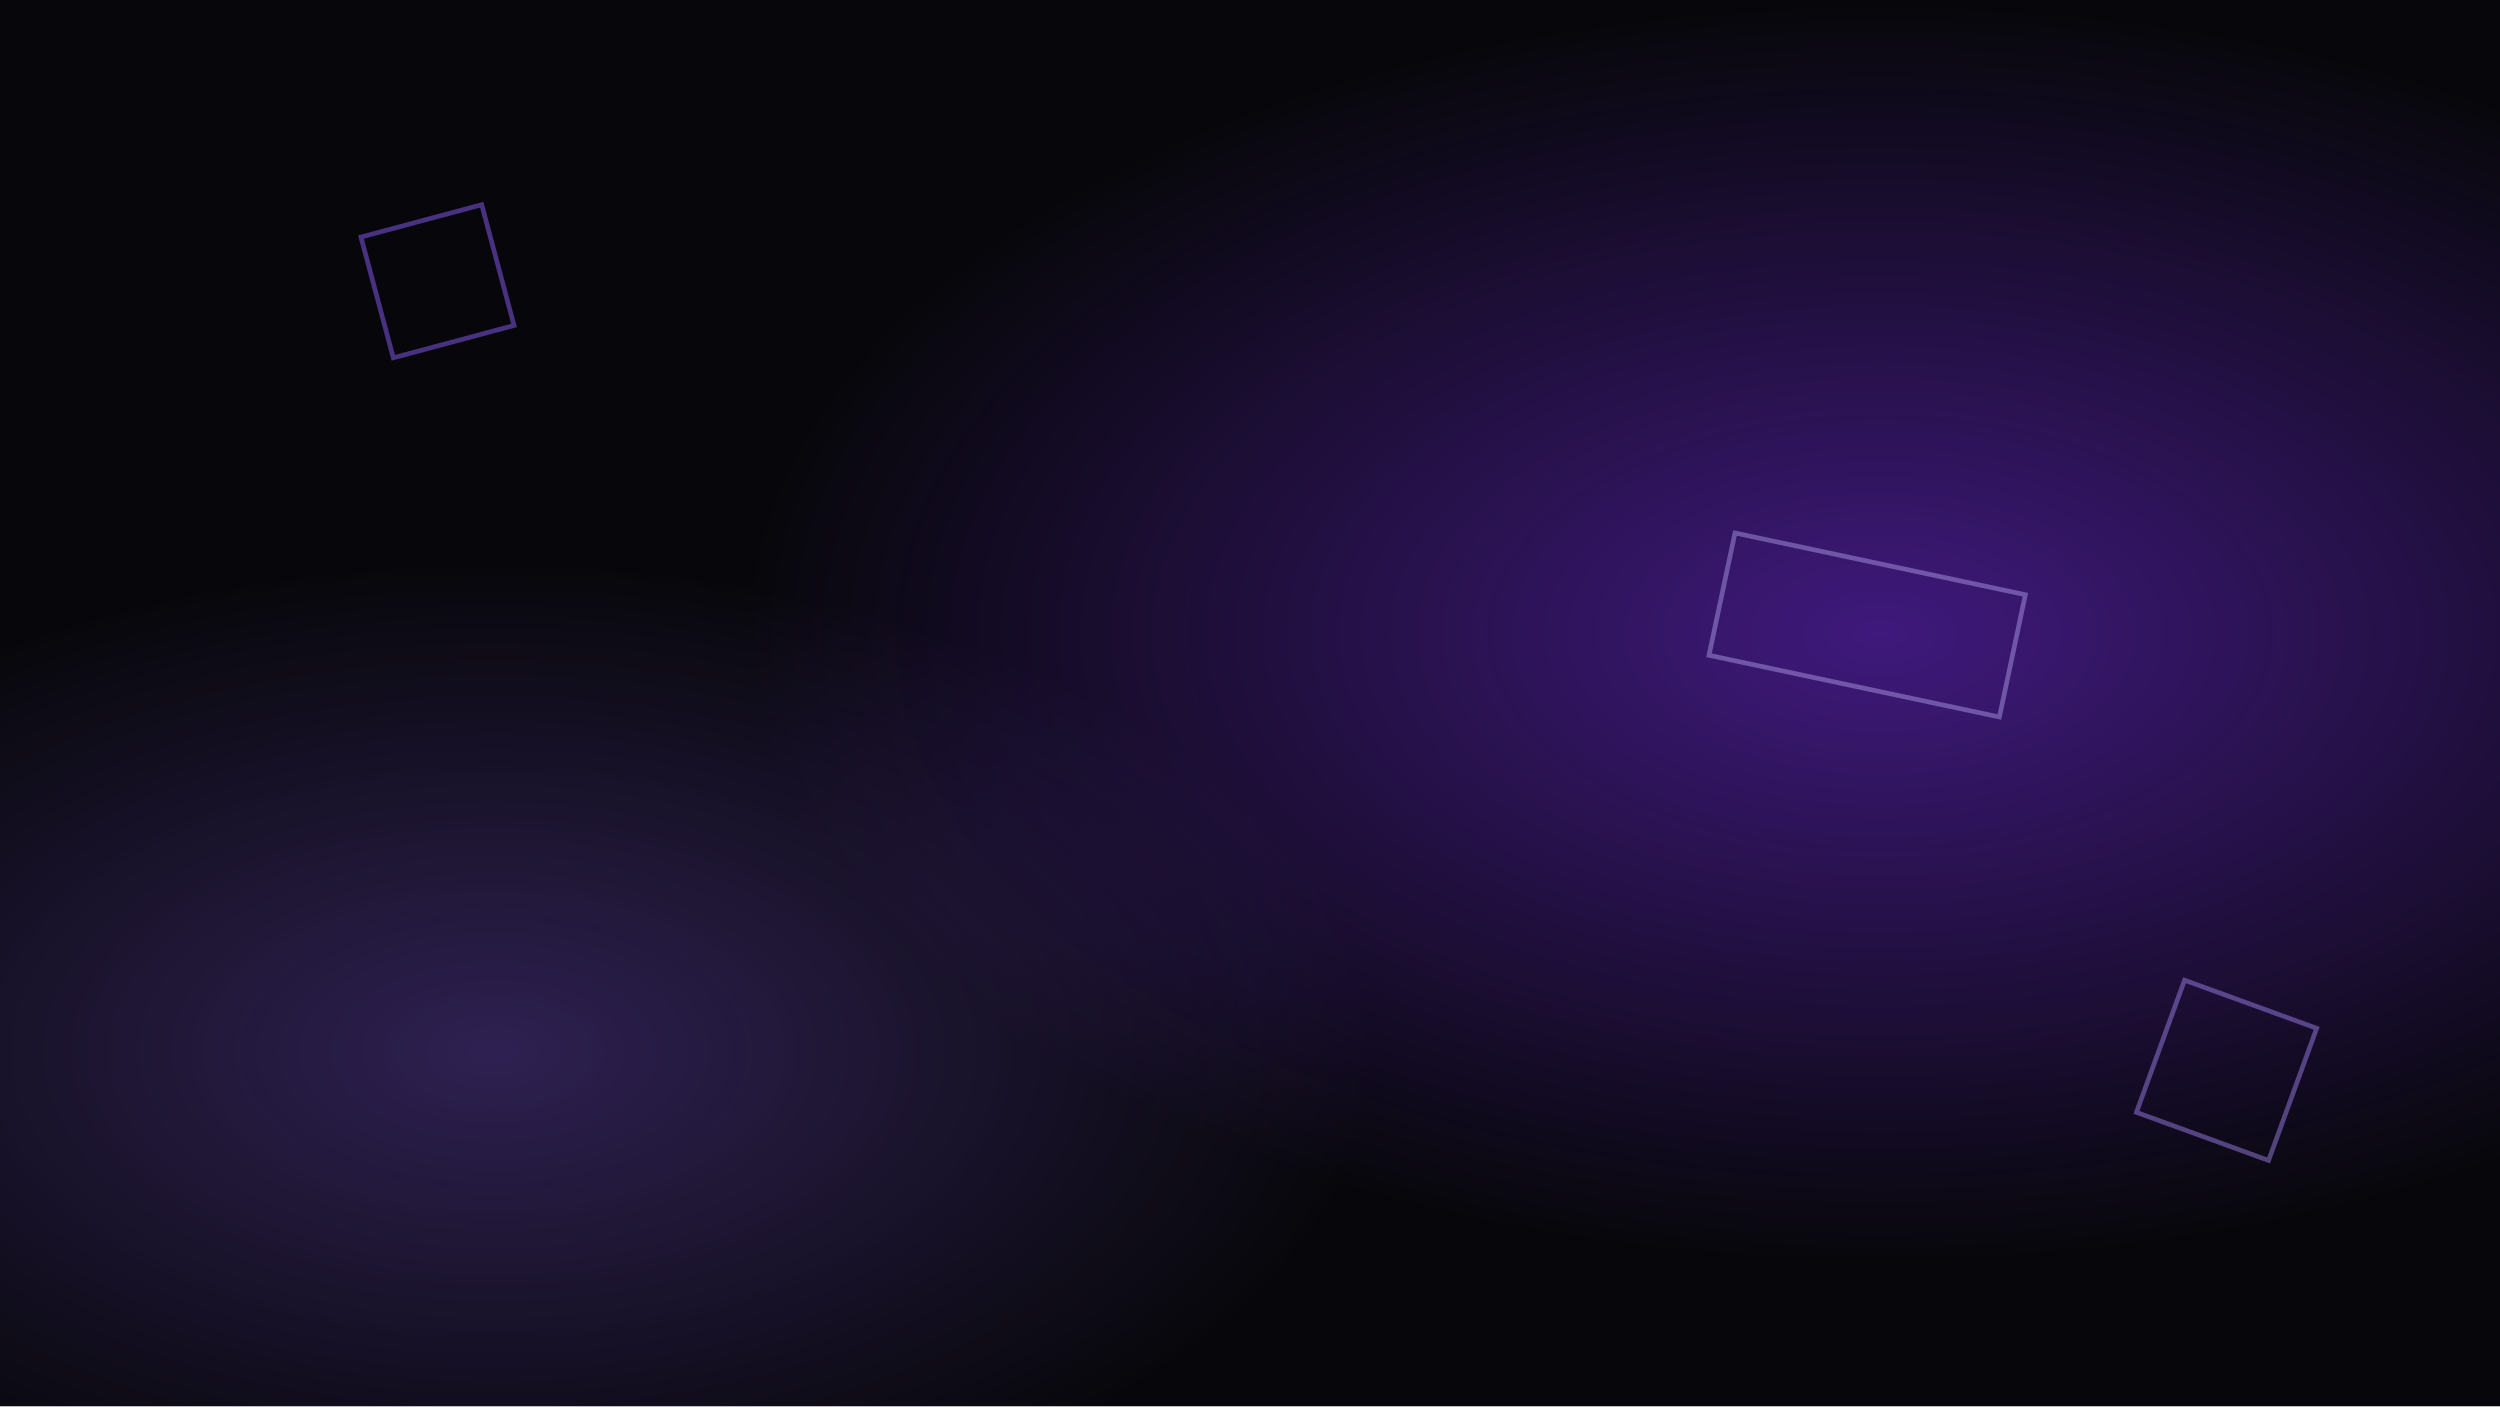
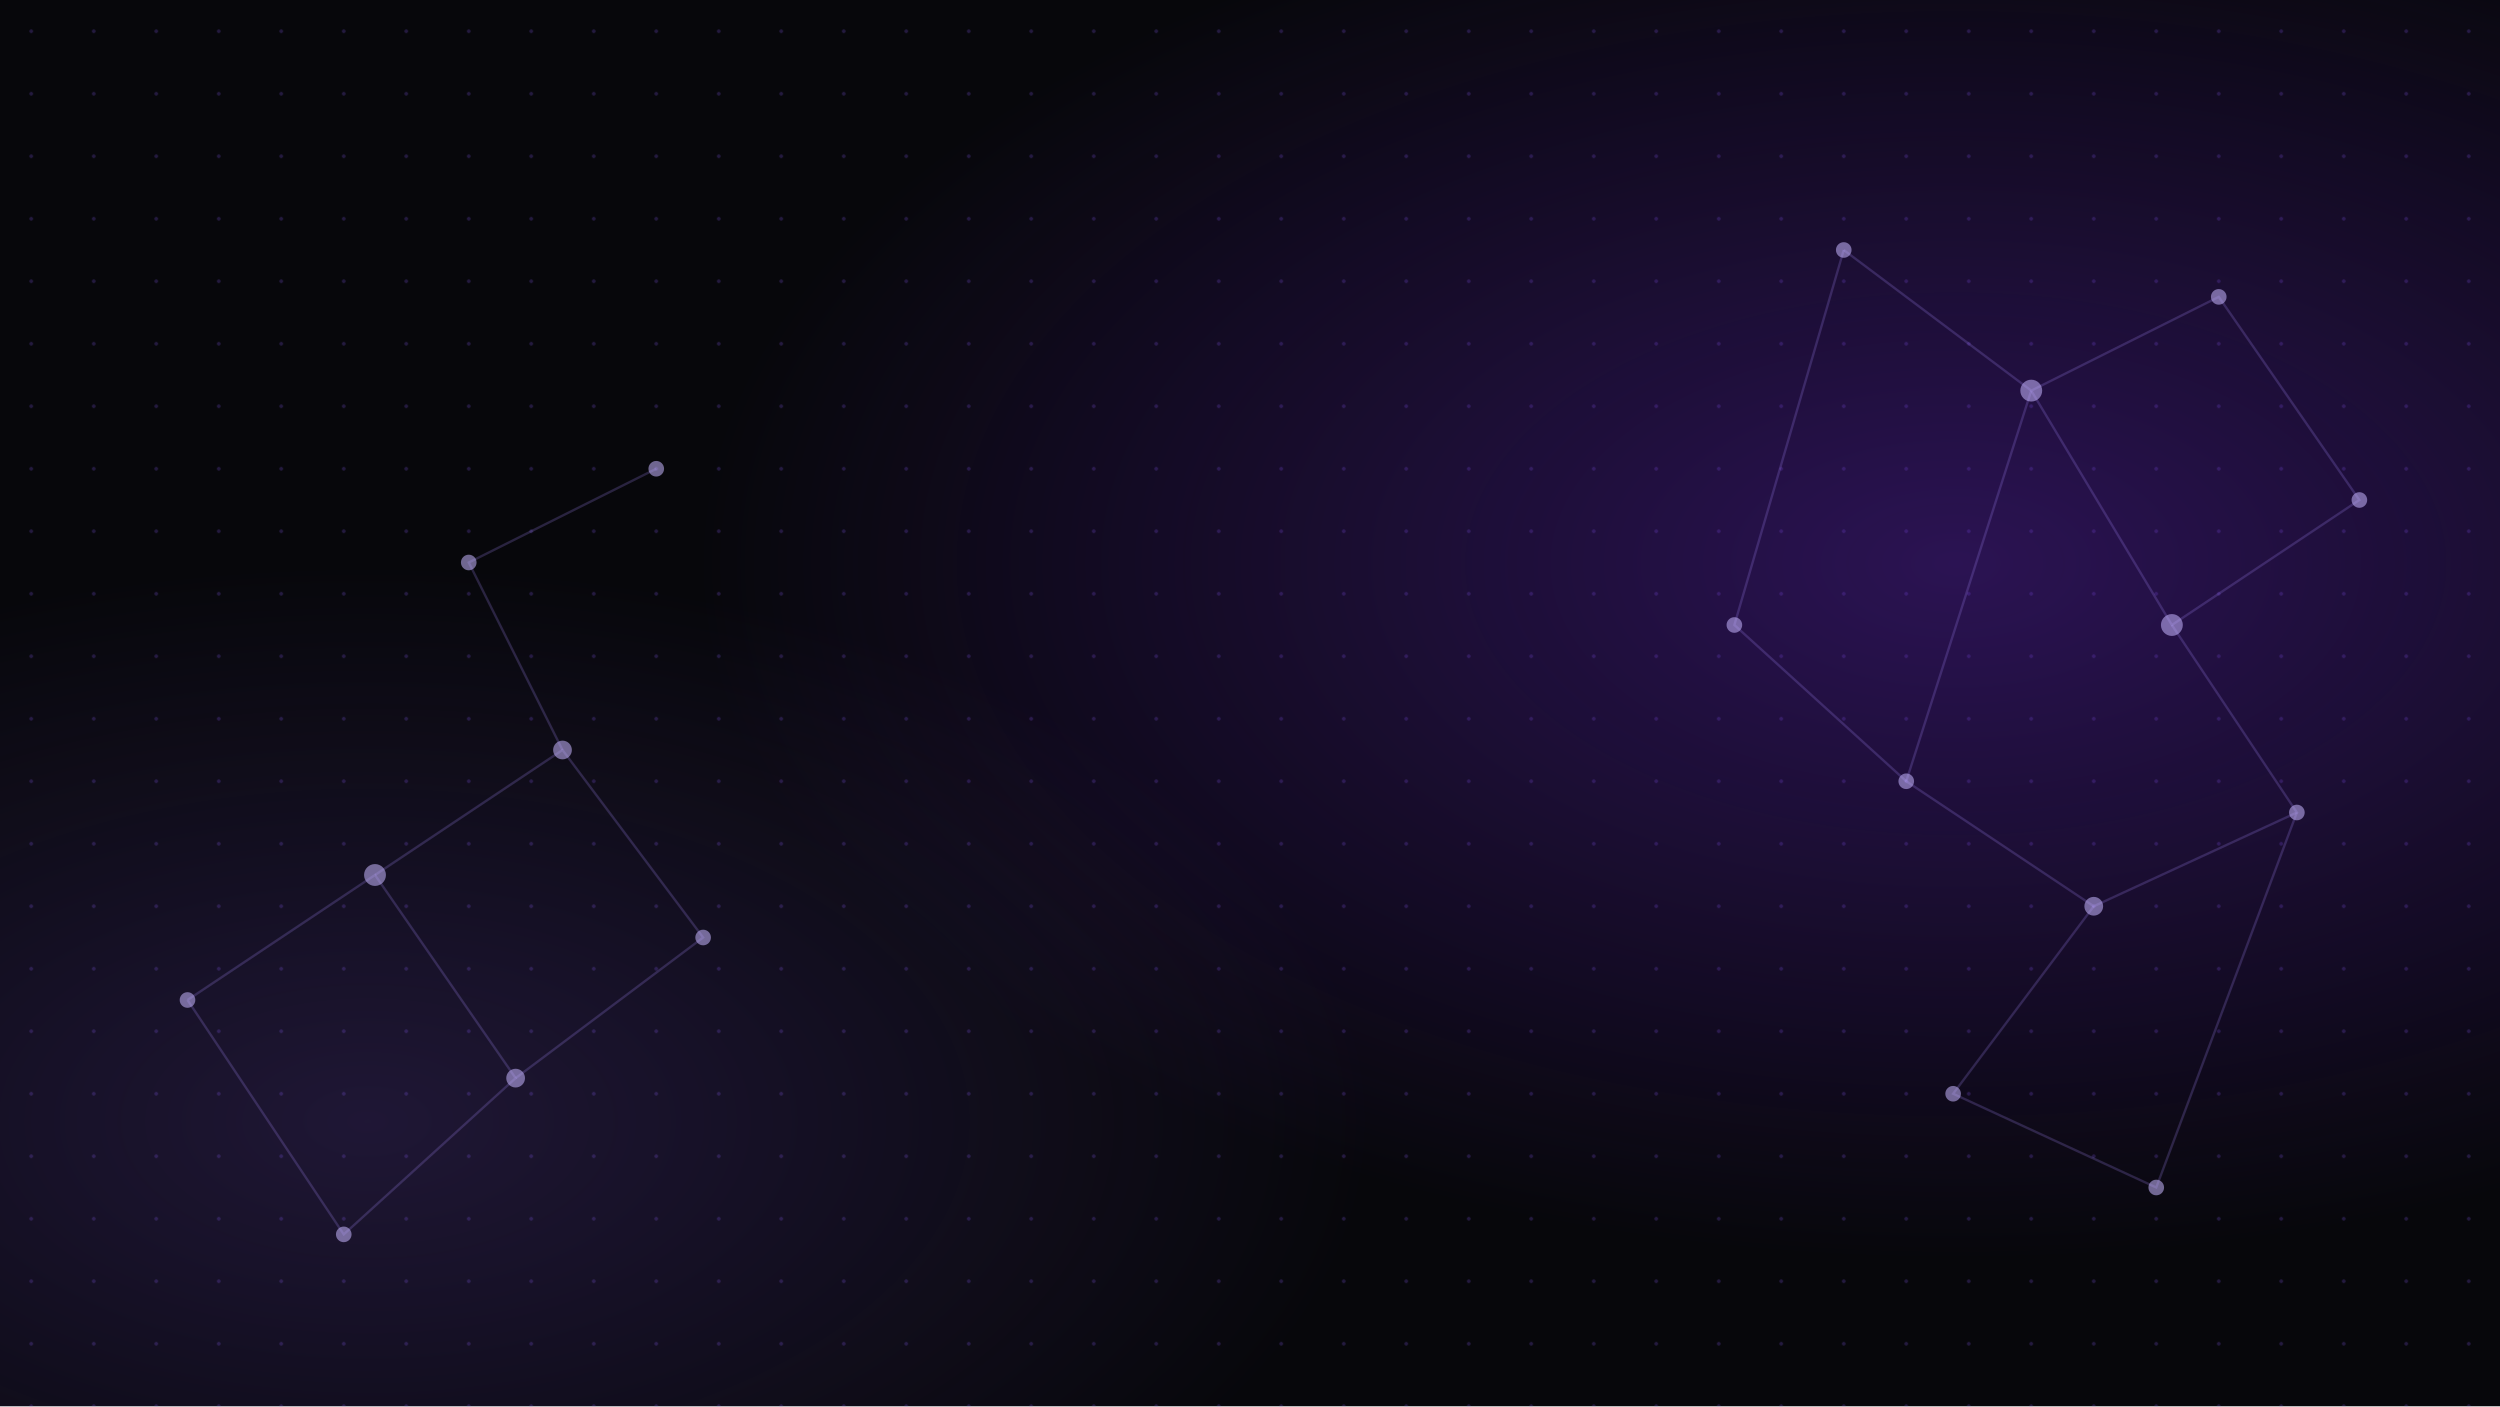
<svg xmlns="http://www.w3.org/2000/svg" viewBox="0 0 1600 900" preserveAspectRatio="xMidYMid slice">
  <defs>
-     <radialGradient id="a" cx="75%" cy="45%" r="45%">
-       <stop offset="0" stop-color="#6d28d9" stop-opacity="0.55" />
+     <radialGradient id="a" cx="78%" cy="40%" r="50%">
+       <stop offset="0" stop-color="#6d28d9" stop-opacity="0.35" />
      <stop offset="1" stop-color="#6d28d9" stop-opacity="0" />
    </radialGradient>
-     <radialGradient id="b" cx="20%" cy="75%" r="35%">
-       <stop offset="0" stop-color="#8b5cf6" stop-opacity="0.3" />
+     <radialGradient id="b" cx="15%" cy="80%" r="40%">
+       <stop offset="0" stop-color="#8b5cf6" stop-opacity="0.18" />
      <stop offset="1" stop-color="#8b5cf6" stop-opacity="0" />
    </radialGradient>
+     <pattern id="dots" width="40" height="40" patternUnits="userSpaceOnUse">
+       <circle cx="20" cy="20" r="1.2" fill="#8b5cf6" fill-opacity="0.22" />
+     </pattern>
  </defs>
  <rect width="1600" height="900" fill="#07070b" />
+   <rect width="1600" height="900" fill="url(#dots)" />
  <rect width="1600" height="900" fill="url(#a)" />
  <rect width="1600" height="900" fill="url(#b)" />
-   <rect x="240" y="140" width="80" height="80" fill="none" stroke="#8b5cf6" stroke-opacity="0.5" stroke-width="3" transform="rotate(-15 280 180)" />
-   <rect x="1380" y="640" width="90" height="90" fill="none" stroke="#a78bfa" stroke-opacity="0.45" stroke-width="3" transform="rotate(20 1425 685)" />
-   <rect x="1100" y="360" width="190" height="80" fill="none" stroke="#c4b5fd" stroke-opacity="0.4" stroke-width="3" transform="rotate(12 1195 400)" />
+   <g stroke="#a78bfa" stroke-opacity="0.22" stroke-width="1.5" fill="none">
+     <path d="M1180 160 L1300 250 L1420 190 L1510 320 L1390 400 L1300 250" />
+     <path d="M1390 400 L1470 520 L1340 580 L1220 500 L1300 250" />
+     <path d="M1220 500 L1110 400 L1180 160" />
+     <path d="M1340 580 L1250 700 L1380 760 L1470 520" />
+     <path d="M120 640 L240 560 L330 690 L220 790 L120 640" />
+     <path d="M240 560 L360 480 L450 600 L330 690" />
+     <path d="M360 480 L300 360 L420 300" />
+   </g>
+   <g fill="#c4b5fd" fill-opacity="0.55">
+     <circle cx="1180" cy="160" r="5" />
+     <circle cx="1300" cy="250" r="7" />
+     <circle cx="1420" cy="190" r="5" />
+     <circle cx="1510" cy="320" r="5" />
+     <circle cx="1390" cy="400" r="7" />
+     <circle cx="1470" cy="520" r="5" />
+     <circle cx="1340" cy="580" r="6" />
+     <circle cx="1220" cy="500" r="5" />
+     <circle cx="1110" cy="400" r="5" />
+     <circle cx="1250" cy="700" r="5" />
+     <circle cx="1380" cy="760" r="5" />
+     <circle cx="120" cy="640" r="5" />
+     <circle cx="240" cy="560" r="7" />
+     <circle cx="330" cy="690" r="6" />
+     <circle cx="220" cy="790" r="5" />
+     <circle cx="360" cy="480" r="6" />
+     <circle cx="450" cy="600" r="5" />
+     <circle cx="300" cy="360" r="5" />
+     <circle cx="420" cy="300" r="5" />
+   </g>
</svg>
